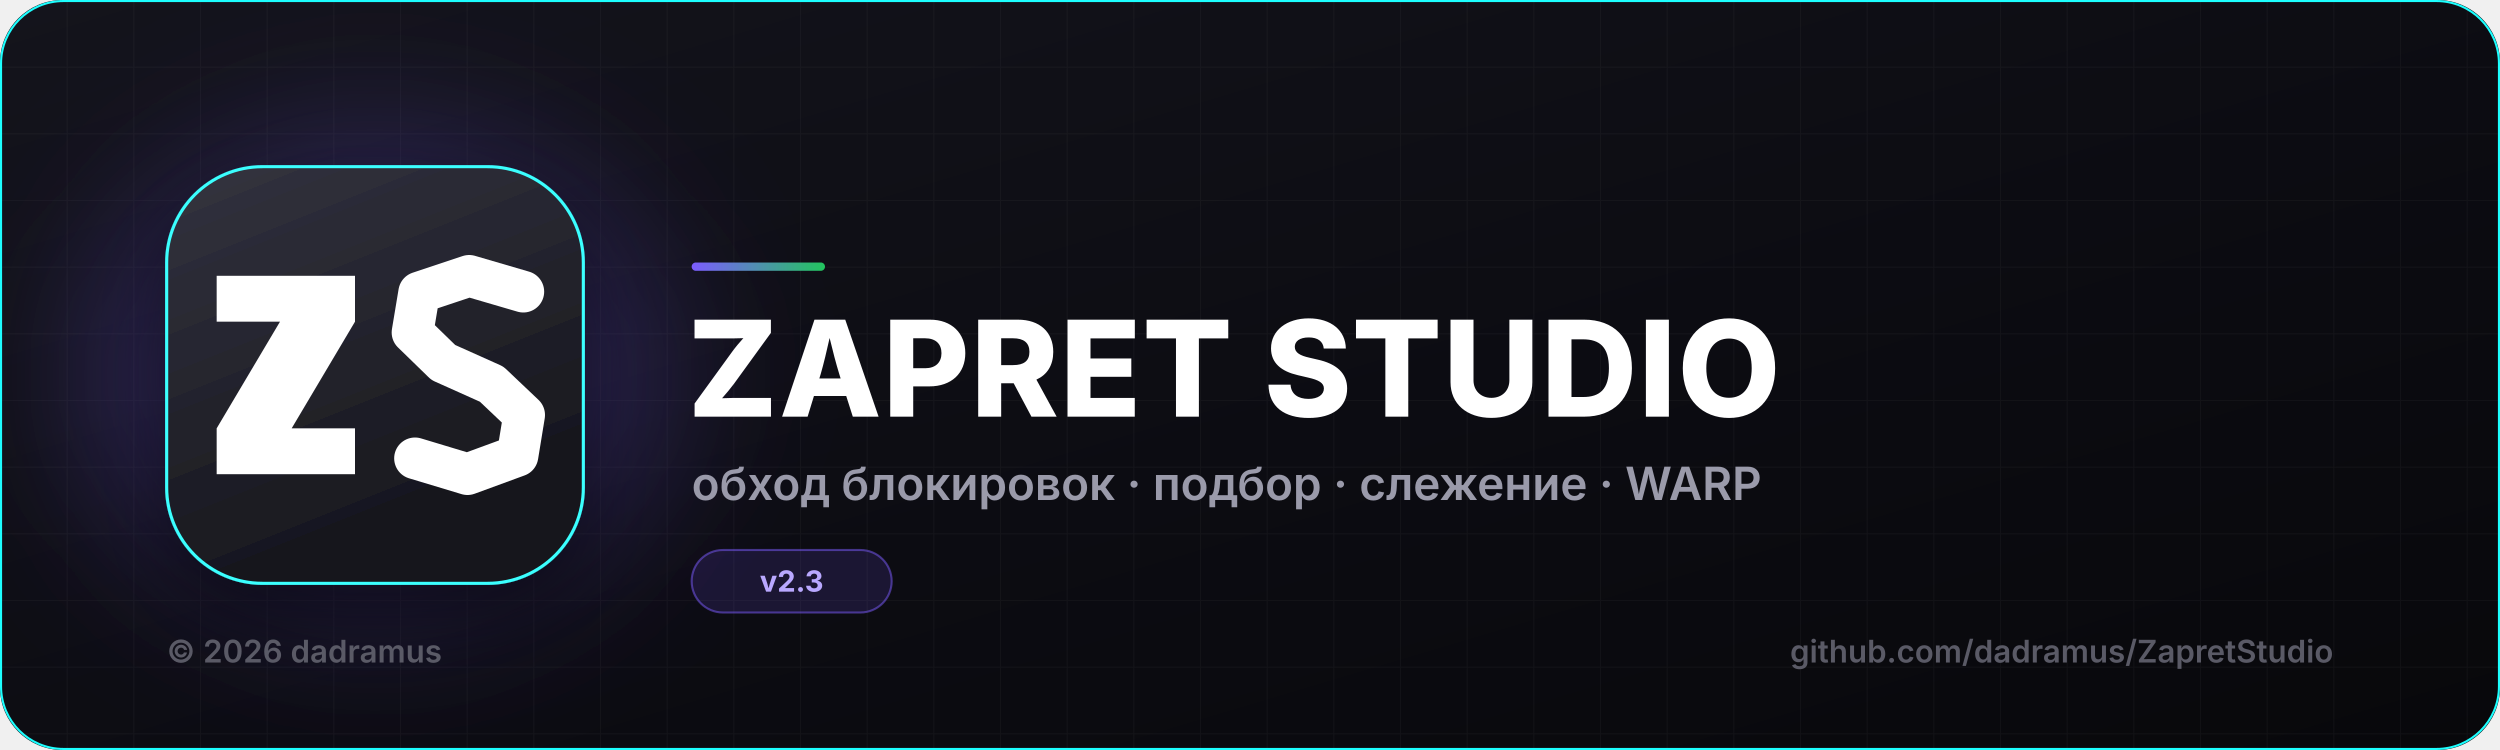
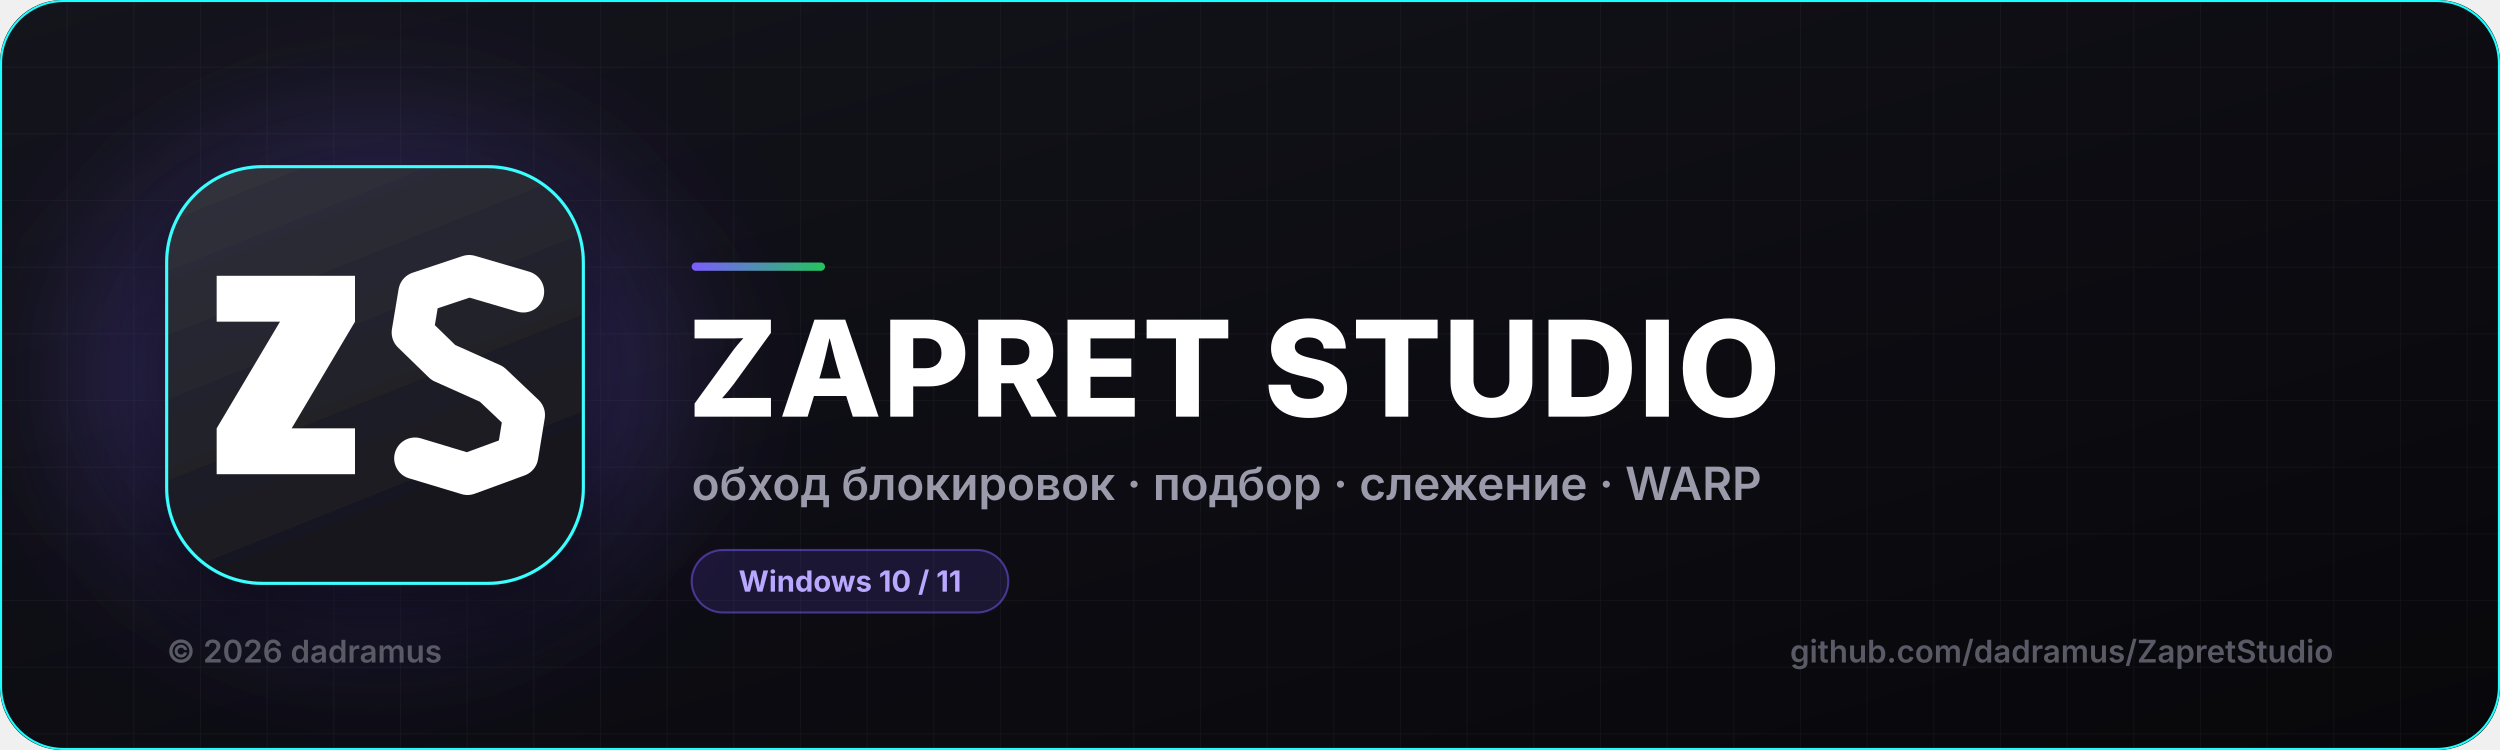
<svg xmlns="http://www.w3.org/2000/svg" width="1200" height="360" viewBox="0 0 1200 360" role="img" aria-label="Zapret Studio">
  <defs>
    <linearGradient id="bg" x1="0" y1="0" x2="1" y2="1">
      <stop offset="0" stop-color="#14141C" />
      <stop offset="0.55" stop-color="#0C0C12" />
      <stop offset="1" stop-color="#08080B" />
    </linearGradient>
    <linearGradient id="tile" x1="0" y1="0" x2="0.4" y2="1">
      <stop offset="0" stop-color="#33333F" />
      <stop offset="1" stop-color="#15151B" />
    </linearGradient>
    <linearGradient id="acc" x1="0" y1="0" x2="1" y2="0">
      <stop offset="0" stop-color="#7C5CFF" />
      <stop offset="1" stop-color="#22C55E" />
    </linearGradient>
    <radialGradient id="glow" cx="0.5" cy="0.5" r="0.5">
      <stop offset="0" stop-color="#7C5CFF" stop-opacity="0.55" />
      <stop offset="1" stop-color="#7C5CFF" stop-opacity="0" />
    </radialGradient>
    <pattern id="grid" width="32" height="32" patternUnits="userSpaceOnUse">
      <path d="M32 0H0V32" fill="none" stroke="#FFFFFF" stroke-opacity="0.035" stroke-width="1" />
    </pattern>
    <filter id="blur" x="-40%" y="-40%" width="180%" height="180%">
      <feGaussianBlur stdDeviation="30" />
    </filter>
    <filter id="shadow" x="-30%" y="-30%" width="160%" height="160%">
      <feDropShadow dx="0" dy="14" stdDeviation="18" flood-color="#000000" flood-opacity="0.55" />
    </filter>
  </defs>
  <rect width="1200" height="360" rx="30" fill="url(#bg)" />
  <rect width="1200" height="360" rx="30" fill="url(#grid)" />
  <rect x="0.5" y="0.5" width="1199" height="359" rx="30" fill="none" stroke="#1CFFFFFF" />
  <ellipse cx="180" cy="180" rx="180" ry="150" fill="url(#glow)" filter="url(#blur)" />
  <rect x="80" y="80" width="200" height="200" rx="46" fill="url(#tile)" stroke="#3AFFFFFF" stroke-width="1.5" filter="url(#shadow)" />
  <rect x="86" y="86" width="188" height="188" rx="41" fill="none" stroke="#0A000000" stroke-width="1" />
  <path d="M104,132.4 L170.4,132.4 L170.4,154.4 L140,205.6 L170.4,205.6 L170.4,227.6 L104,227.6 L104,205.6 L134.4,154.4 L104,154.4 Z" fill="#FFFFFF" />
  <path d="M251.2,140 L225.2,132.4 L201.2,140.4 L198,159.6 L212.8,174 L236,184.4 L251.6,199.2 L248.4,218.8 L224.4,227.6 L199.2,220" fill="none" stroke="#FFFFFF" stroke-width="20" stroke-linecap="round" stroke-linejoin="round" />
  <rect x="332" y="126" width="64" height="4" rx="2" fill="url(#acc)" />
  <text x="330" y="200" font-family="Segoe UI, Inter, Arial, sans-serif" font-size="64" font-weight="800" fill="#FFFFFF" letter-spacing="0.5">ZAPRET STUDIO</text>
  <text x="332" y="240" font-family="Segoe UI, Inter, Arial, sans-serif" font-size="22" font-weight="600" fill="#9A9AAA">обход блокировок · подбор · слежение · WARP</text>
-   <rect x="332" y="264" width="96" height="30" rx="15" fill="#7C5CFF" fill-opacity="0.14" stroke="#7C5CFF" stroke-opacity="0.5" />
-   <text x="380" y="284" text-anchor="middle" font-family="Segoe UI, Inter, Arial, sans-serif" font-size="14" font-weight="700" fill="#B9A8FF">v2.3</text>
+   <rect x="332" y="264" width="152" height="30" rx="15" fill="#7C5CFF" fill-opacity="0.14" stroke="#7C5CFF" stroke-opacity="0.5" />
+   <text x="408" y="284" text-anchor="middle" font-family="Segoe UI, Inter, Arial, sans-serif" font-size="14" font-weight="700" fill="#B9A8FF">Windows 10 / 11</text>
  <text x="1120" y="318" text-anchor="end" font-family="Segoe UI, Inter, Arial, sans-serif" font-size="15" font-weight="600" fill="#5A5A66">github.com/dadramus/ZapretStudio</text>
  <text x="80" y="318" font-family="Segoe UI, Inter, Arial, sans-serif" font-size="15" font-weight="600" fill="#5A5A66">© 2026 dadramus</text>
</svg>
